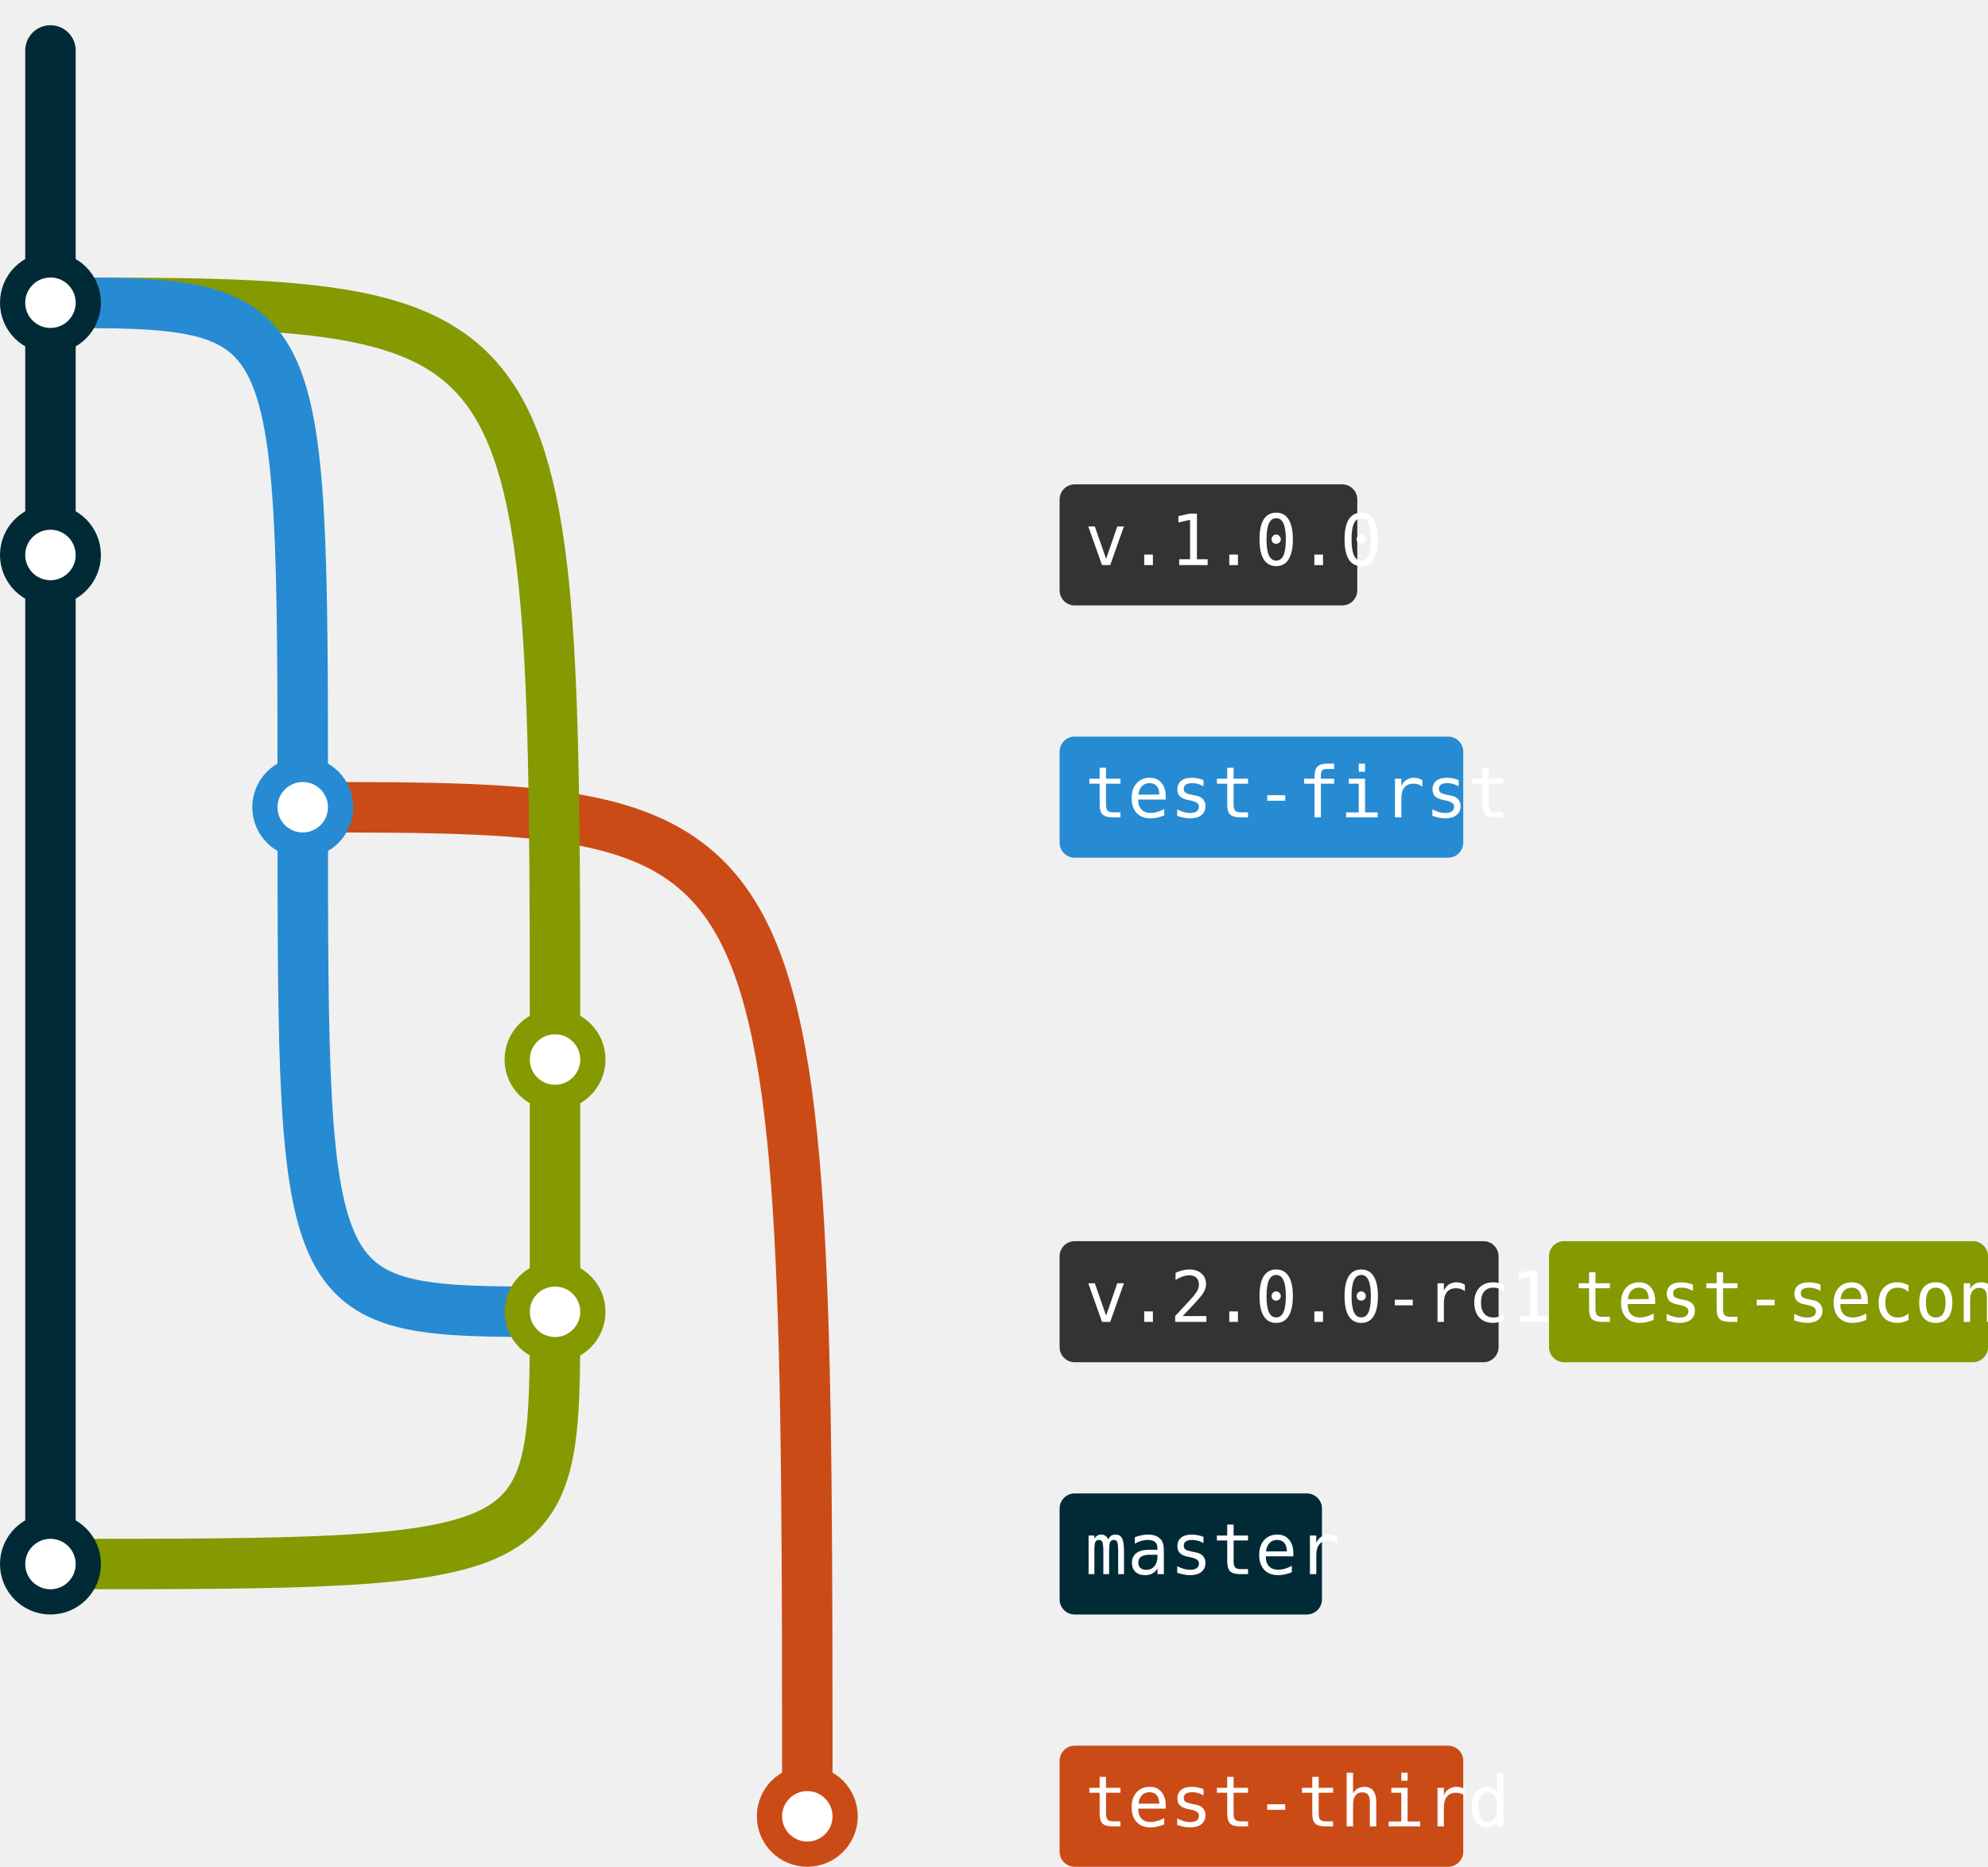
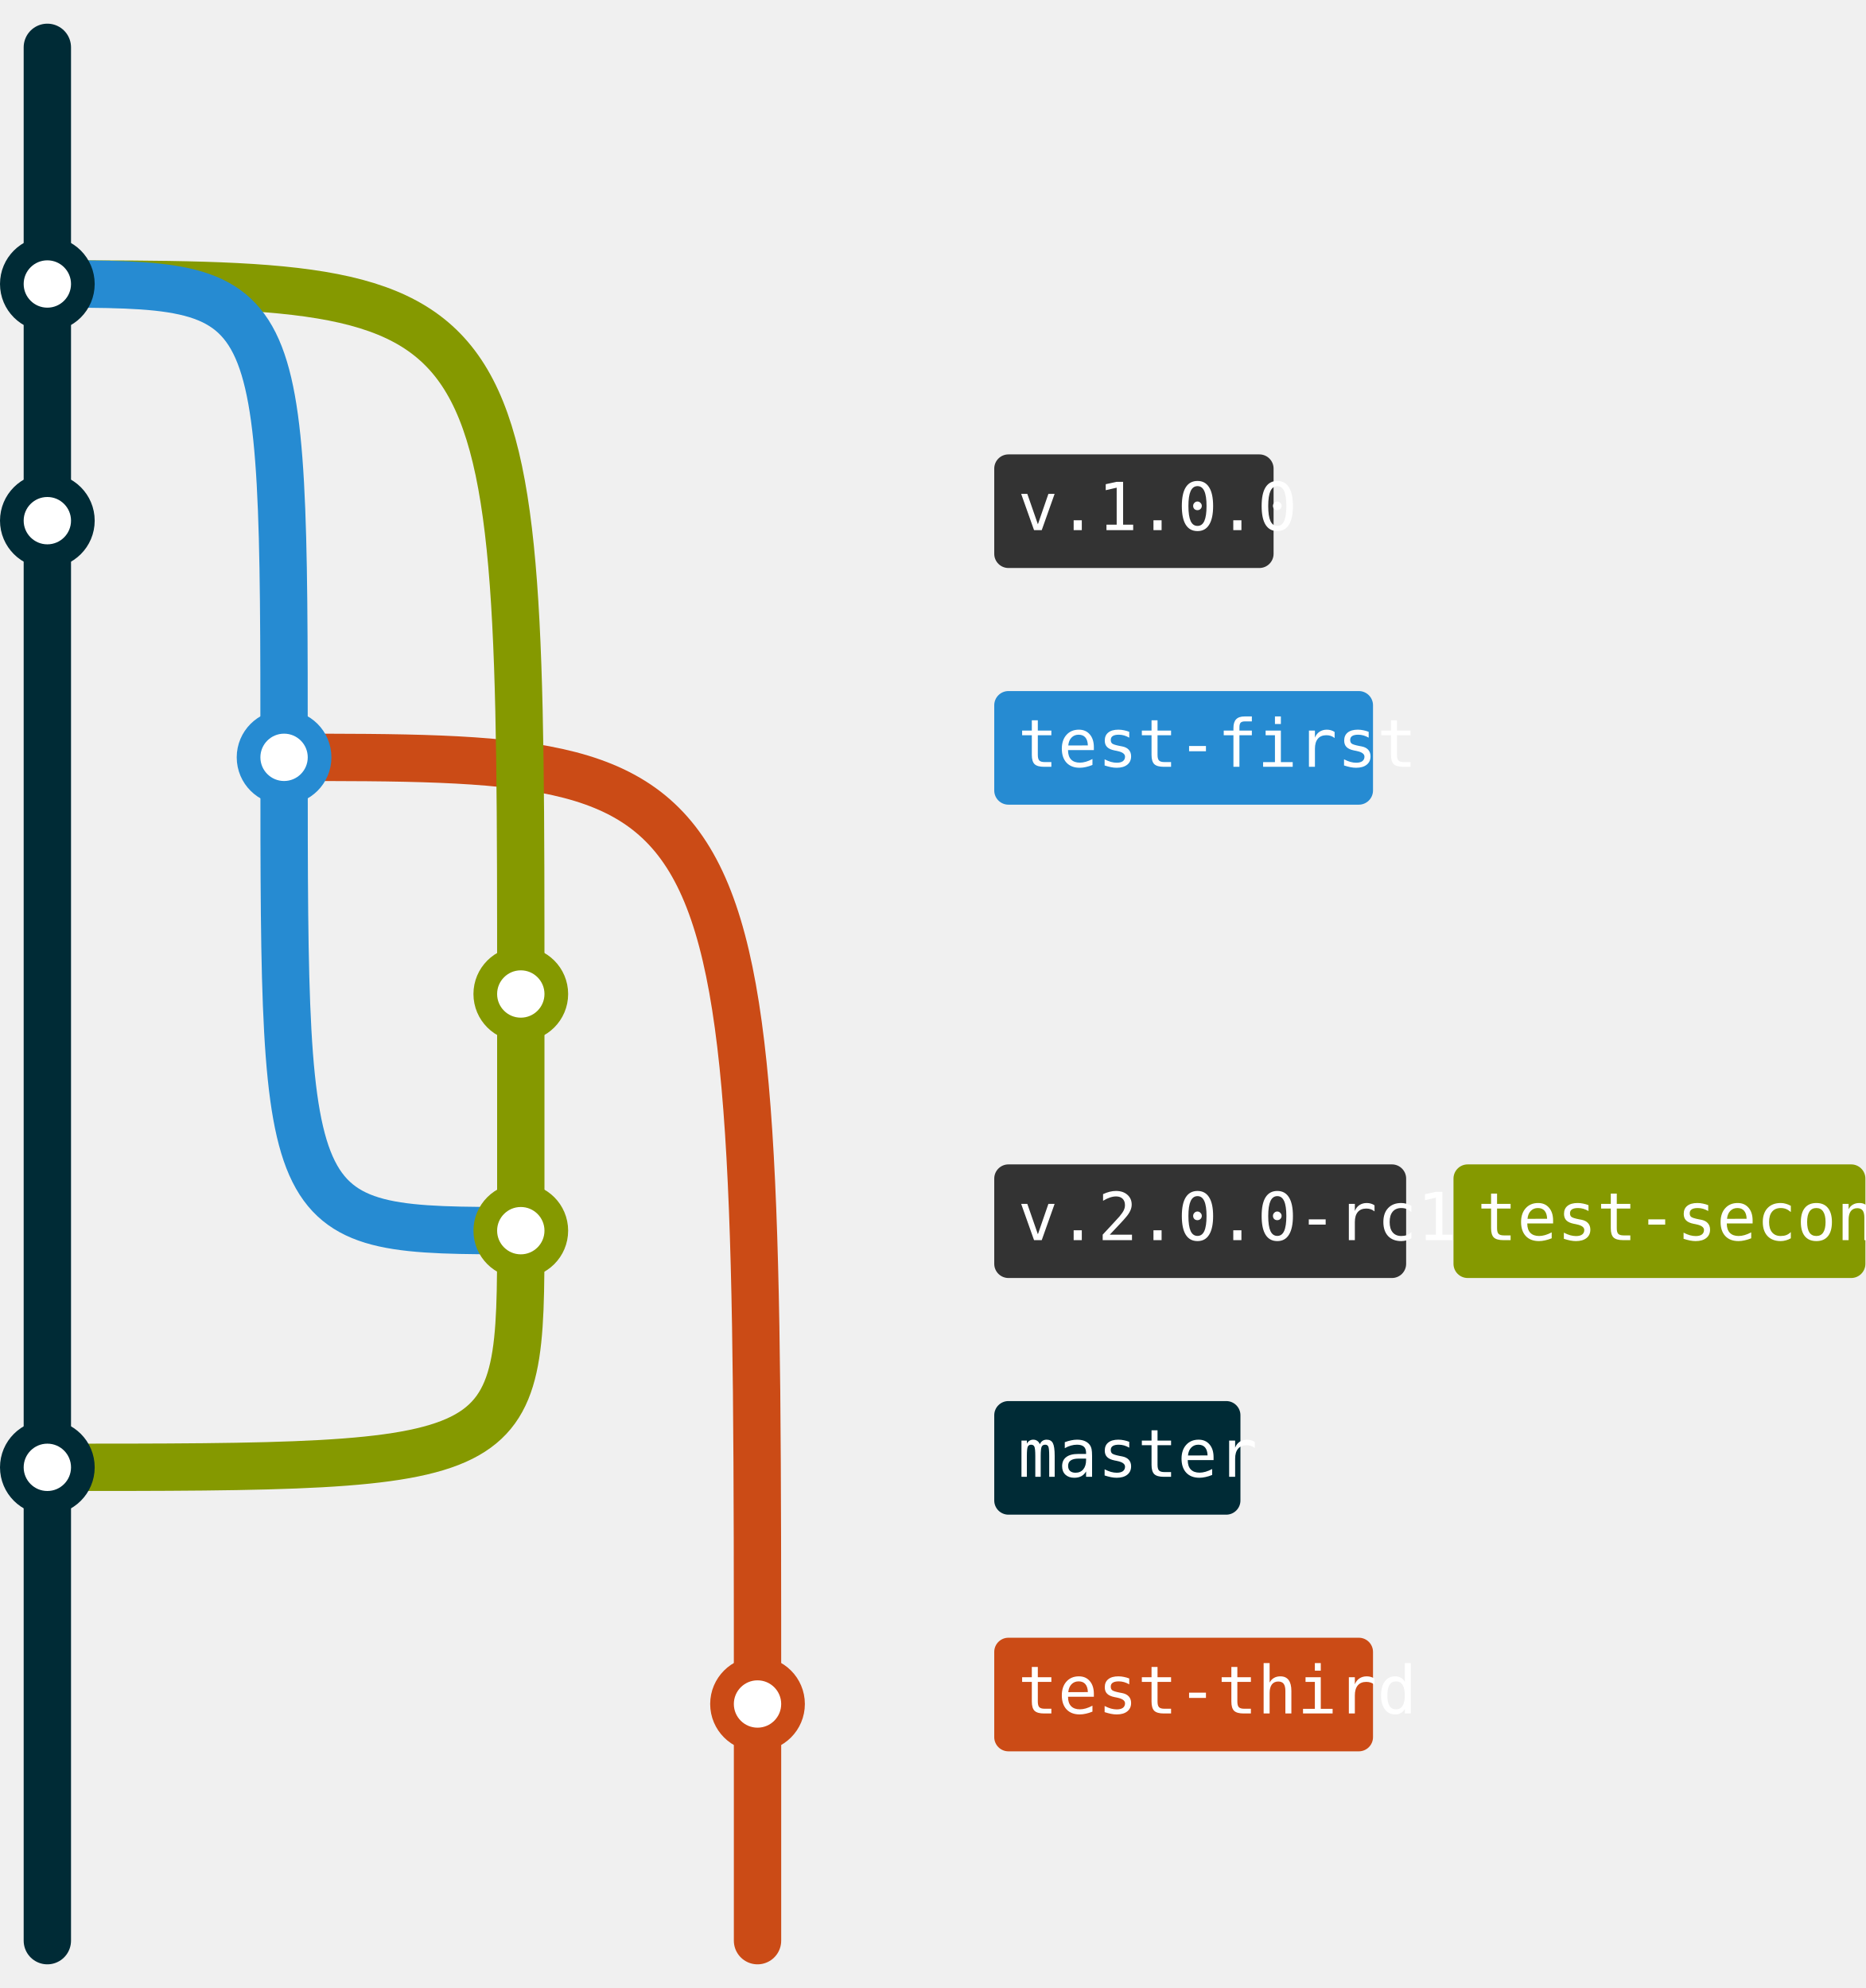
- <svg xmlns="http://www.w3.org/2000/svg" viewBox="-10 -10 394 370">
+ <svg xmlns="http://www.w3.org/2000/svg" viewBox="-10 -10 394 420">
  <style type="text/css">
.branch {
	fill: none;
	stroke-width: 10;
	stroke-linecap: round;
}
.commit {
	fill: #fff;
	stroke-width: 5;
}
.label-tag {
	fill: #333;
}
.label-rect {
	stroke: none;
}
.label-text {
	font-family: Inconsolata, Consolas, monospace;
	font-size: 14px;
	fill: #fff;
	stroke: none;
}
.branch-master {stroke: #002b36; fill: #002b36}
.branch-test-first {stroke: #268bd2; fill: #268bd2}
.branch-test-second {stroke: #859900; fill: #859900}
.branch-test-third {stroke: #cb4b16; fill: #cb4b16}
</style>
  <g class="merge">
    <g class="branch-test-third">
      <path class="branch" d="M50,150 C150,150 150,150 150,350" />
+       <path class="branch" d="M150,350 L150,400" />
    </g>
    <g class="branch-test-second">
      <path class="branch" d="M0,50 C100,50 100,50 100,200" />
      <path class="branch" d="M0,300 C100,300 100,300 100,250" />
    </g>
    <g class="branch-test-first">
      <path class="branch" d="M0,50 C50,50 50,50 50,150" />
      <path class="branch" d="M100,250 C50,250 50,250 50,150" />
    </g>
    <g class="branch-master">
      <path class="branch" d="M0,0 C0,0 0,0 0,50" />
+       <path class="branch" d="M0,300 L0,400" />
    </g>
  </g>
  <g class="branch-test-third">
    <path class="branch" d="M150,350 L150,350" />
    <circle class="commit" cx="150" cy="350" r="7.5" />
    <g class="label-branch" transform="translate(200,350)">
      <rect x="0" y="-14" width="80" height="24" rx="3" class="label-rect" />
      <text x="5" y="2" textLength="70" class="label-text">test-third</text>
    </g>
  </g>
  <g class="branch-test-second">
    <path class="branch" d="M100,200 L100,250" />
    <circle class="commit" cx="100" cy="200" r="7.5" />
    <circle class="commit" cx="100" cy="250" r="7.5" />
    <g class="label-tag" transform="translate(200,250)">
      <rect x="0" y="-14" width="87" height="24" rx="3" class="label-rect" />
      <text x="5" y="2" textLength="77" class="label-text">v.2.0.0-rc1</text>
    </g>
    <g class="label-branch" transform="translate(297,250)">
      <rect x="0" y="-14" width="87" height="24" rx="3" class="label-rect" />
      <text x="5" y="2" textLength="77" class="label-text">test-second</text>
    </g>
  </g>
  <g class="branch-test-first">
    <path class="branch" d="M50,150 L50,150" />
    <circle class="commit" cx="50" cy="150" r="7.5" />
    <g class="label-branch" transform="translate(200,150)">
      <rect x="0" y="-14" width="80" height="24" rx="3" class="label-rect" />
      <text x="5" y="2" textLength="70" class="label-text">test-first</text>
    </g>
  </g>
  <g class="branch-master">
    <path class="branch" d="M0,50 L0,300" />
    <circle class="commit" cx="0" cy="50" r="7.5" />
    <circle class="commit" cx="0" cy="100" r="7.5" />
    <circle class="commit" cx="0" cy="300" r="7.5" />
    <g class="label-tag" transform="translate(200,100)">
      <rect x="0" y="-14" width="59" height="24" rx="3" class="label-rect" />
      <text x="5" y="2" textLength="49" class="label-text">v.1.0.0</text>
    </g>
    <g class="label-branch" transform="translate(200,300)">
      <rect x="0" y="-14" width="52" height="24" rx="3" class="label-rect" />
      <text x="5" y="2" textLength="42" class="label-text">master</text>
    </g>
  </g>
</svg>
